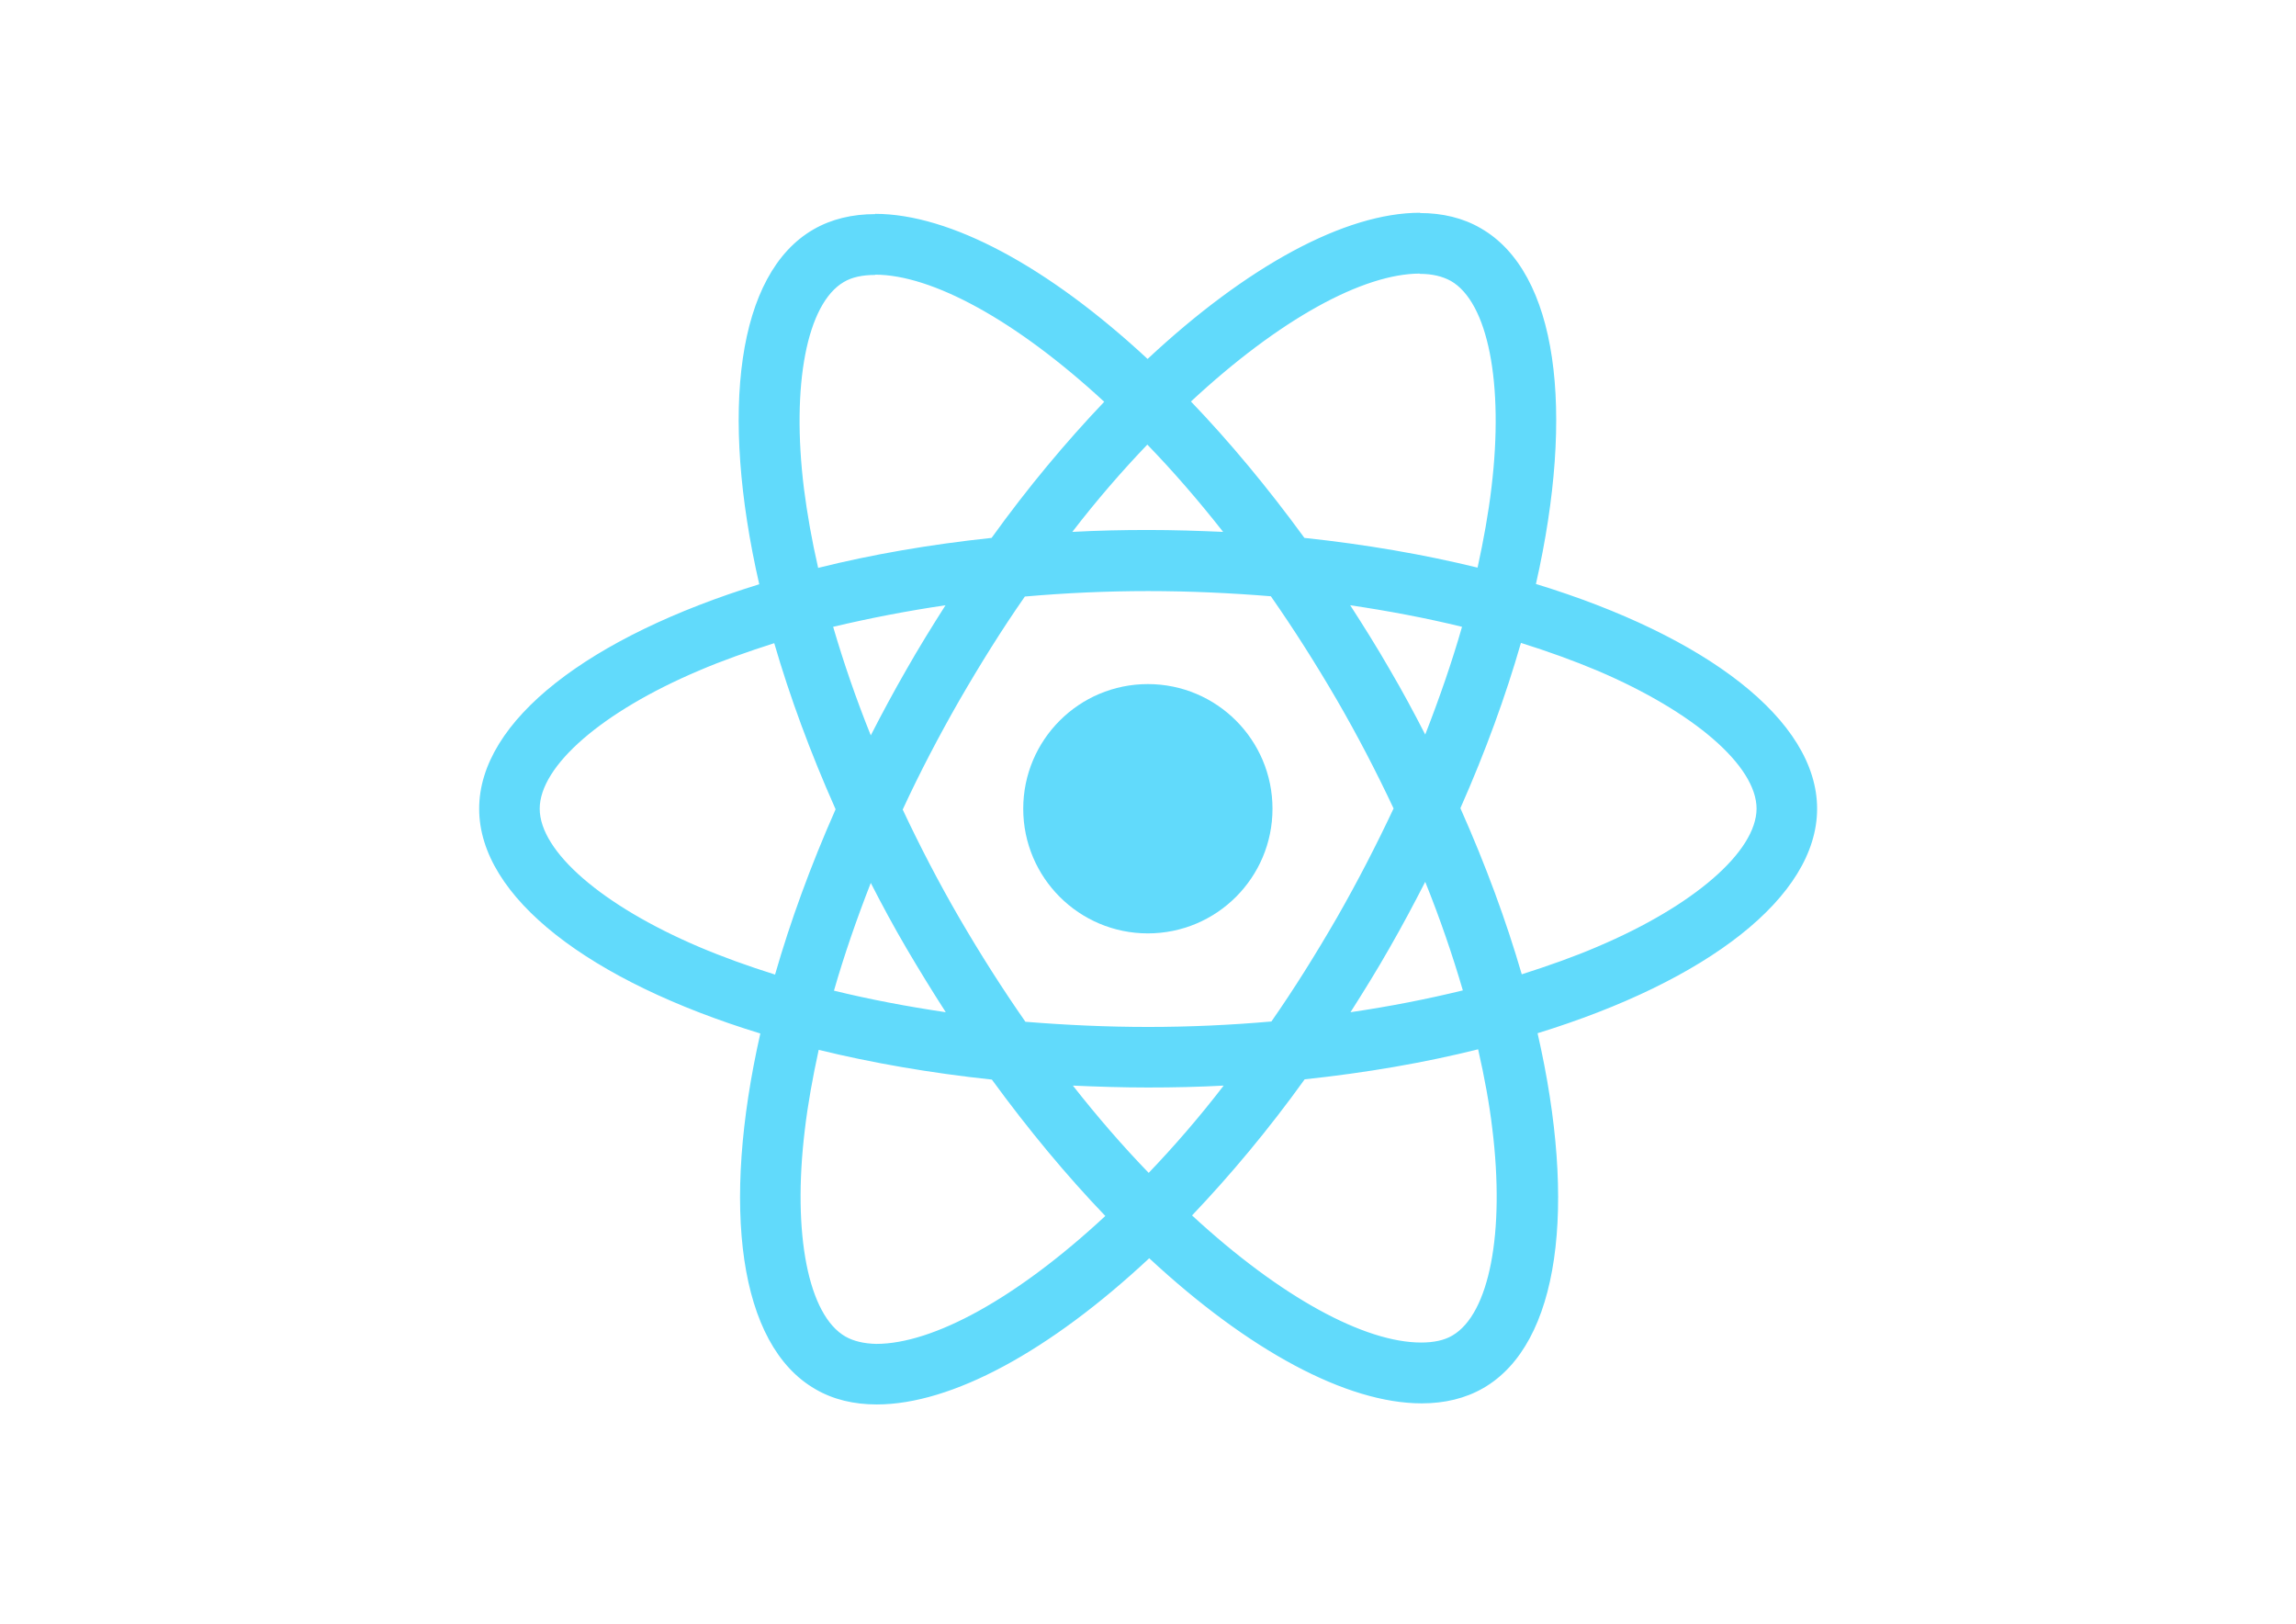
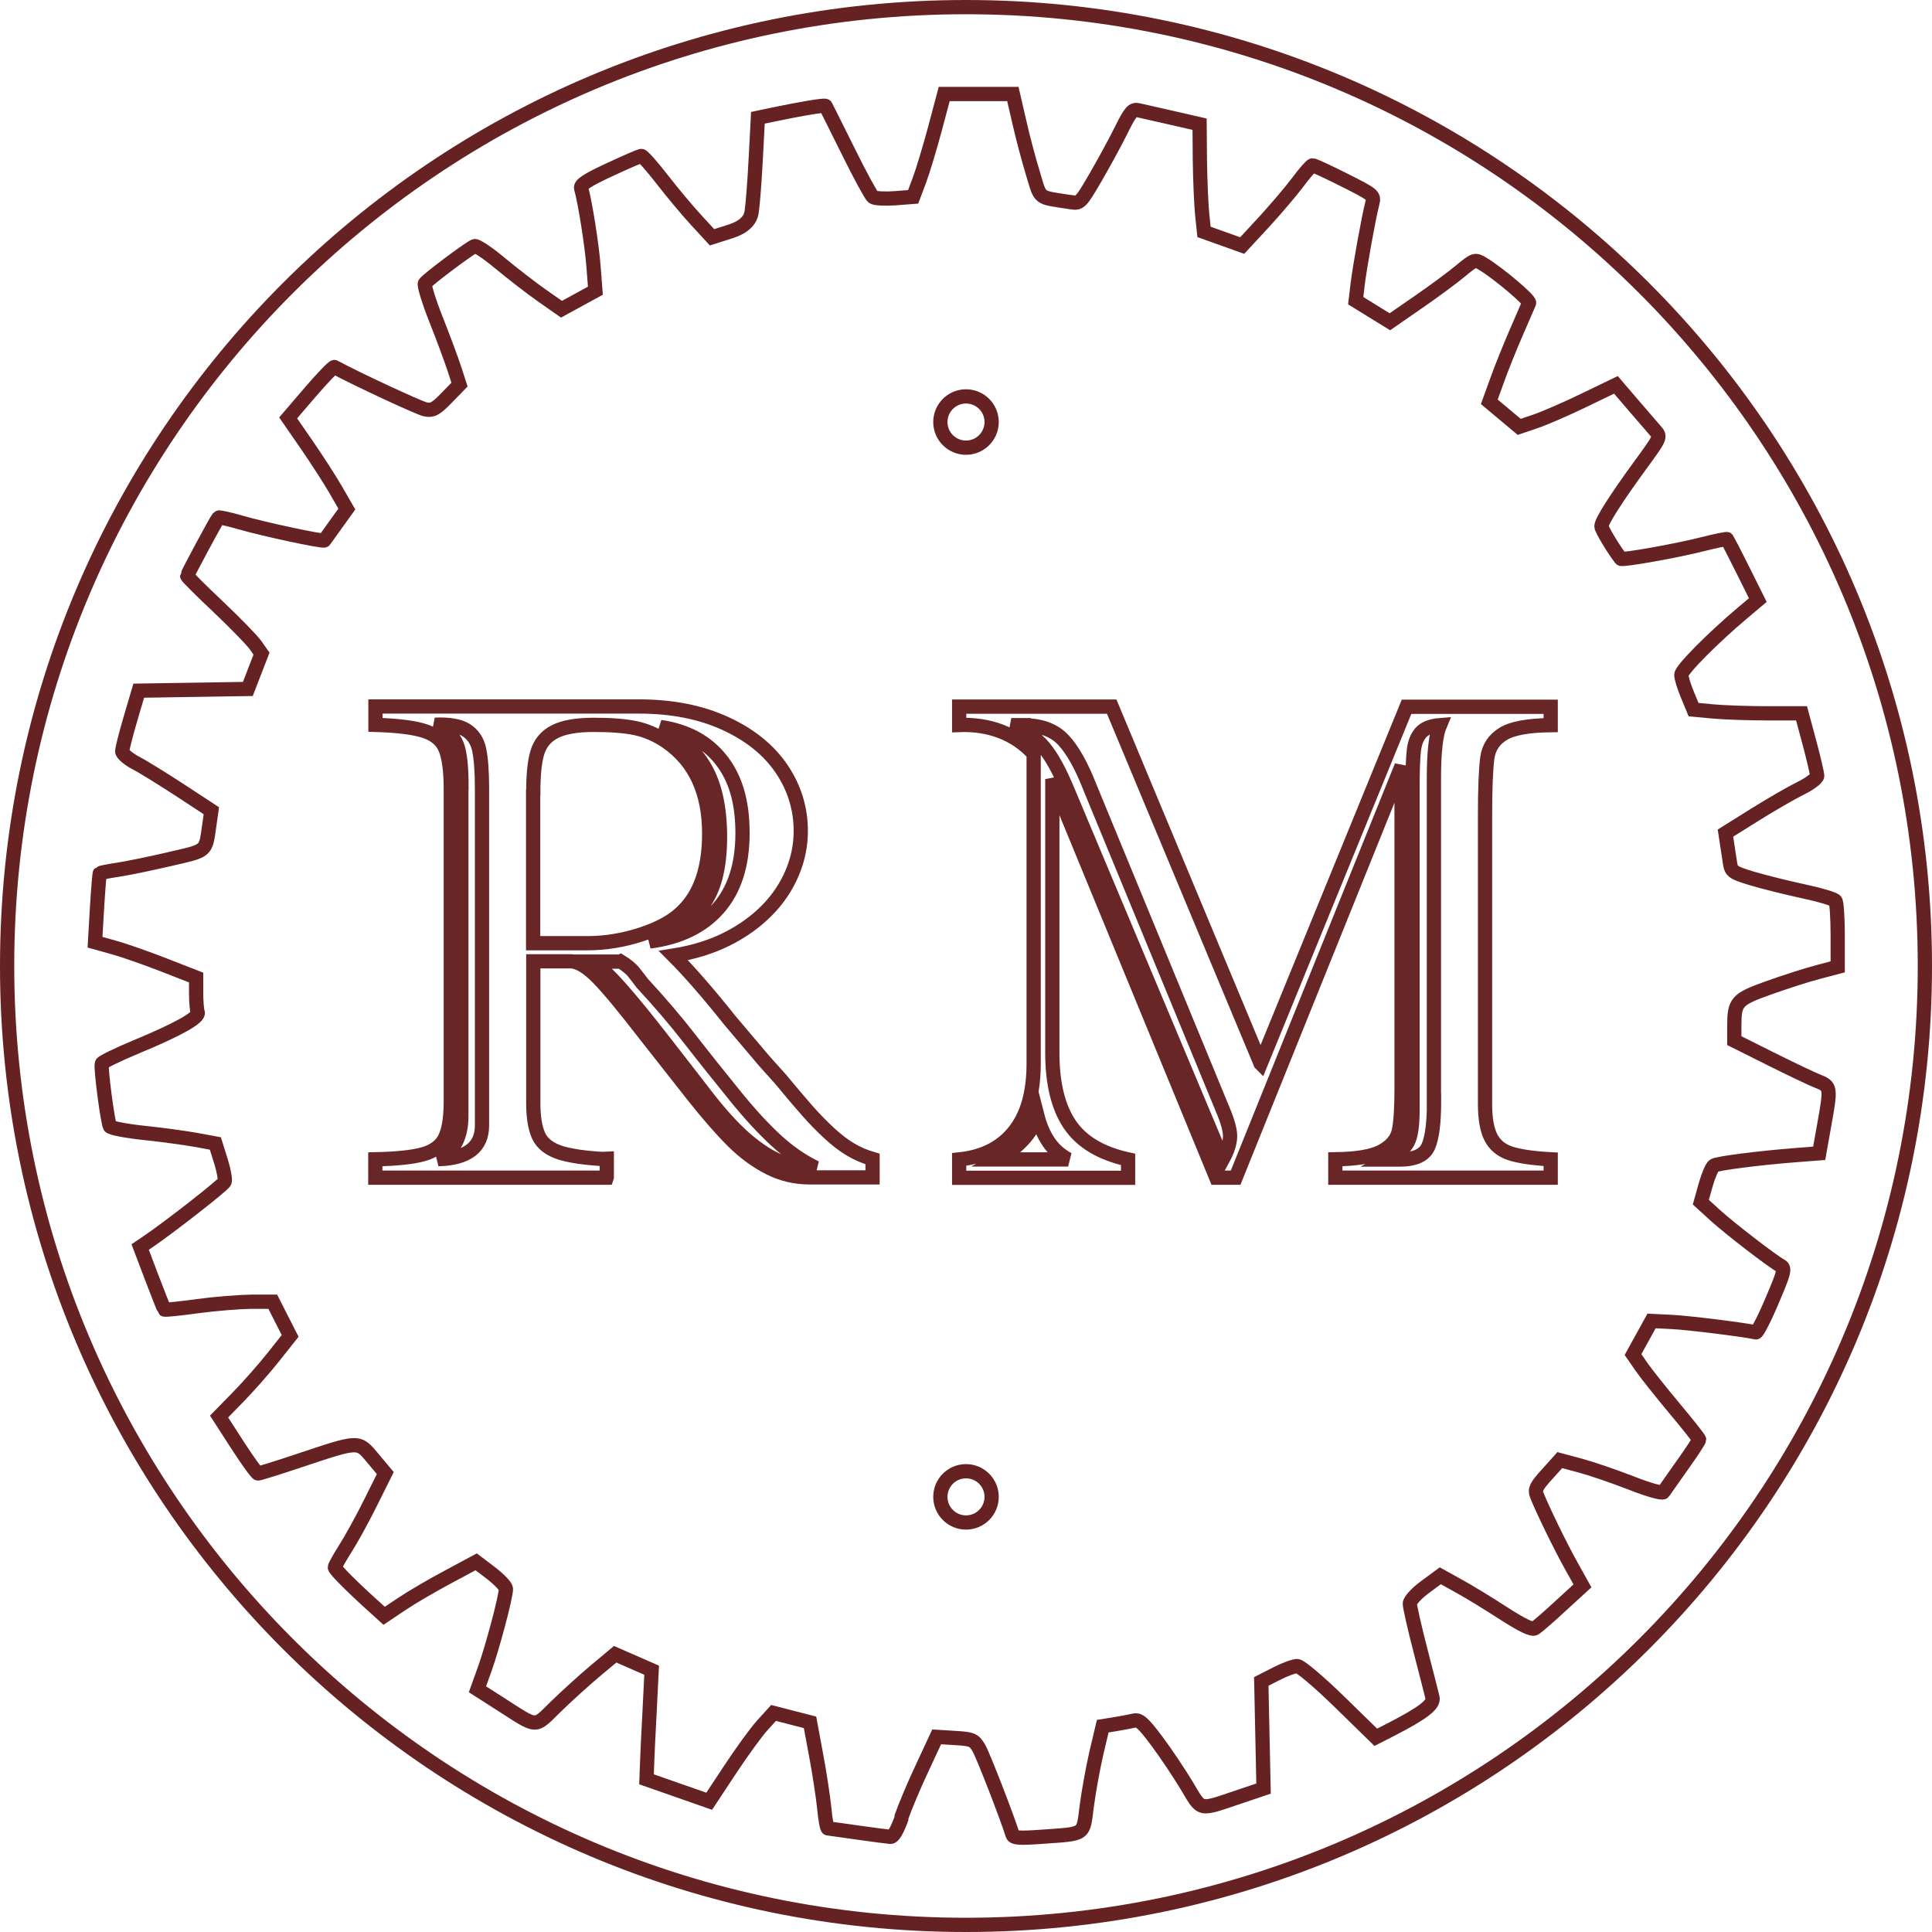
- <svg xmlns="http://www.w3.org/2000/svg" viewBox="0 0 841.9 595.3">
-   <g fill="#61DAFB">
-     <path d="M666.3 296.5c0-32.5-40.7-63.3-103.1-82.4 14.4-63.6 8-114.2-20.2-130.4-6.5-3.8-14.1-5.6-22.4-5.6v22.3c4.6 0 8.3.9 11.4 2.6 13.6 7.8 19.5 37.5 14.9 75.7-1.1 9.4-2.9 19.3-5.1 29.4-19.6-4.8-41-8.5-63.5-10.9-13.5-18.5-27.5-35.3-41.6-50 32.6-30.3 63.2-46.9 84-46.9V78c-27.5 0-63.5 19.6-99.9 53.6-36.4-33.8-72.4-53.2-99.9-53.2v22.3c20.7 0 51.4 16.5 84 46.6-14 14.7-28 31.4-41.3 49.9-22.6 2.4-44 6.1-63.6 11-2.3-10-4-19.7-5.2-29-4.7-38.2 1.1-67.9 14.6-75.8 3-1.8 6.9-2.6 11.5-2.6V78.5c-8.4 0-16 1.8-22.6 5.6-28.1 16.2-34.4 66.7-19.9 130.1-62.2 19.2-102.7 49.9-102.7 82.3 0 32.5 40.7 63.3 103.1 82.4-14.4 63.6-8 114.2 20.2 130.4 6.5 3.8 14.1 5.6 22.5 5.6 27.5 0 63.5-19.6 99.9-53.6 36.4 33.8 72.4 53.2 99.9 53.2 8.4 0 16-1.8 22.6-5.6 28.1-16.2 34.4-66.7 19.9-130.1 62-19.1 102.5-49.9 102.5-82.3zm-130.2-66.7c-3.7 12.9-8.3 26.2-13.5 39.5-4.1-8-8.4-16-13.1-24-4.6-8-9.5-15.8-14.4-23.4 14.2 2.1 27.9 4.7 41 7.9zm-45.8 106.5c-7.8 13.5-15.8 26.3-24.1 38.2-14.9 1.3-30 2-45.2 2-15.1 0-30.2-.7-45-1.9-8.3-11.9-16.4-24.6-24.2-38-7.6-13.1-14.5-26.4-20.8-39.8 6.2-13.4 13.2-26.8 20.7-39.9 7.8-13.5 15.8-26.3 24.1-38.2 14.9-1.3 30-2 45.2-2 15.1 0 30.2.7 45 1.9 8.3 11.9 16.4 24.6 24.2 38 7.6 13.1 14.5 26.4 20.8 39.8-6.3 13.4-13.2 26.8-20.7 39.9zm32.3-13c5.4 13.4 10 26.8 13.8 39.8-13.1 3.2-26.9 5.9-41.2 8 4.9-7.7 9.8-15.6 14.4-23.7 4.6-8 8.9-16.1 13-24.1zM421.2 430c-9.3-9.6-18.6-20.3-27.8-32 9 .4 18.2.7 27.5.7 9.4 0 18.7-.2 27.8-.7-9 11.7-18.3 22.4-27.5 32zm-74.4-58.9c-14.2-2.1-27.9-4.7-41-7.9 3.7-12.9 8.3-26.2 13.5-39.5 4.1 8 8.4 16 13.1 24 4.7 8 9.5 15.8 14.4 23.4zM420.7 163c9.3 9.6 18.6 20.3 27.8 32-9-.4-18.2-.7-27.5-.7-9.4 0-18.7.2-27.8.7 9-11.7 18.3-22.4 27.5-32zm-74 58.9c-4.9 7.7-9.8 15.6-14.4 23.7-4.6 8-8.9 16-13 24-5.4-13.4-10-26.8-13.8-39.8 13.1-3.1 26.9-5.8 41.2-7.9zm-90.5 125.2c-35.4-15.1-58.3-34.9-58.3-50.6 0-15.7 22.9-35.6 58.3-50.6 8.6-3.7 18-7 27.7-10.1 5.7 19.6 13.2 40 22.5 60.9-9.2 20.8-16.6 41.1-22.2 60.6-9.9-3.1-19.3-6.5-28-10.2zM310 490c-13.6-7.8-19.5-37.5-14.9-75.7 1.1-9.4 2.9-19.3 5.1-29.4 19.6 4.8 41 8.5 63.5 10.9 13.5 18.5 27.5 35.3 41.6 50-32.6 30.3-63.2 46.9-84 46.9-4.5-.1-8.3-1-11.3-2.7zm237.2-76.2c4.7 38.2-1.1 67.9-14.6 75.8-3 1.8-6.9 2.6-11.5 2.6-20.7 0-51.4-16.5-84-46.6 14-14.7 28-31.4 41.3-49.9 22.6-2.4 44-6.1 63.6-11 2.3 10.1 4.1 19.8 5.2 29.1zm38.5-66.7c-8.6 3.7-18 7-27.7 10.1-5.7-19.6-13.2-40-22.5-60.9 9.2-20.8 16.6-41.1 22.2-60.6 9.9 3.1 19.3 6.5 28.1 10.2 35.4 15.1 58.3 34.9 58.3 50.6-.1 15.7-23 35.6-58.4 50.6zM320.8 78.4z" />
-     <circle cx="420.9" cy="296.5" r="45.7" />
-     <path d="M520.5 78.1z" />
+ <svg xmlns="http://www.w3.org/2000/svg" id="Layer_1" data-name="Layer 1" viewBox="0 0 135.64 135.64">
+   <defs>
+     <style>
+       .cls-1 {
+         stroke-miterlimit: 4;
+       }
+ 
+       .cls-1, .cls-2, .cls-3 {
+         fill: none;
+         stroke: #622;
+       }
+ 
+       .cls-3 {
+         stroke-miterlimit: 10;
+       }
+ 
+       .cls-4 {
+         opacity: .98;
+       }
+     </style>
+   </defs>
+   <circle class="cls-3" cx="67.82" cy="67.82" r="67.32" />
+   <path class="cls-1" d="M63.26,127.64c.27-.77,.94-2.37,1.5-3.55l1-2.15,1.3,.08c1.19,.07,1.33,.13,1.67,.72,.3,.51,1.97,4.82,2.36,6.07,.07,.23,.48,.26,2.11,.14,3.05-.22,2.83-.07,3.1-2.16,.13-.99,.43-2.66,.67-3.7l.45-1.9,.87-.14c.48-.08,1.07-.19,1.32-.25,.37-.09,.65,.16,1.59,1.41,.63,.84,1.57,2.25,2.11,3.14,1.1,1.83,.79,1.77,3.74,.78l1.66-.56-.08-3.76-.08-3.76,1.06-.54c.58-.3,1.24-.54,1.46-.54s1.48,1.06,2.96,2.5l2.56,2.5,1.04-.53c2.27-1.17,3.06-1.77,2.94-2.26-.06-.25-.44-1.75-.85-3.33-.41-1.58-.74-3.05-.74-3.26s.46-.72,1.07-1.17l1.07-.79,1.26,.7c.7,.38,2.12,1.25,3.17,1.93,1.29,.83,2,1.18,2.2,1.06,.16-.09,.98-.8,1.82-1.58l1.53-1.4-.78-1.4c-.76-1.35-2.06-4.03-2.43-4.98-.15-.38-.02-.64,.72-1.45l.9-1,1.42,.38c.78,.21,2.39,.76,3.57,1.22,1.22,.48,2.21,.76,2.28,.65,.07-.11,.67-.95,1.32-1.88,.66-.92,1.19-1.74,1.19-1.81s-.77-1.05-1.72-2.18c-.94-1.13-1.99-2.44-2.32-2.92l-.6-.87,.65-1.18,.65-1.18,1.41,.07c1.11,.05,4.99,.53,5.92,.73,.09,.02,.61-.98,1.13-2.22,.85-1.98,.92-2.28,.63-2.44-.68-.38-3.61-2.64-4.61-3.55l-1.02-.93,.34-1.21c.19-.67,.45-1.28,.59-1.36,.26-.16,3.06-.52,5.7-.73l1.68-.13,.34-1.91c.49-2.72,.48-2.79-.44-3.15-.43-.17-1.92-.88-3.32-1.58l-2.54-1.27v-.99c0-1.74,.15-1.91,2.42-2.72,1.12-.4,2.67-.9,3.44-1.1l1.4-.37v-2.2c0-1.21-.07-2.31-.16-2.43-.08-.13-1.1-.43-2.27-.68-1.16-.25-2.77-.65-3.57-.89-1.35-.41-1.47-.49-1.56-1.08-.05-.35-.15-.97-.21-1.38l-.11-.73,2.06-1.29c1.13-.71,2.58-1.54,3.22-1.86,.64-.31,1.16-.71,1.16-.87s-.25-1.22-.55-2.35l-.55-2.04h-2.41c-1.32,0-3.03-.06-3.79-.13l-1.38-.13-.43-1.04c-.24-.57-.43-1.2-.43-1.4,0-.36,2.19-2.57,4.29-4.34l1.08-.91-1.05-2.11c-.58-1.16-1.08-2.13-1.11-2.17-.03-.03-.79,.12-1.69,.35-1.79,.46-5.67,1.15-5.76,1.03-.52-.66-1.37-2.08-1.37-2.28,0-.35,1.04-1.98,2.75-4.32,1.41-1.93,1.42-1.95,1.04-2.39-.21-.25-.92-1.07-1.58-1.83l-1.19-1.39-2.24,1.08c-1.23,.6-2.76,1.26-3.4,1.48l-1.15,.39-1.05-.88-1.05-.88,.54-1.49c.29-.82,.9-2.34,1.35-3.37s.85-1.96,.9-2.08c.08-.2-2.13-2.07-3.25-2.75-.54-.32-.58-.31-1.56,.5-.55,.46-1.89,1.45-2.98,2.2l-1.98,1.37-1.2-.74-1.2-.74,.14-1.17c.14-1.18,.76-4.64,1.03-5.68,.14-.54,.06-.6-1.95-1.61-1.15-.58-2.16-1.05-2.25-1.04-.09,0-.56,.54-1.05,1.2-.49,.65-1.57,1.92-2.39,2.81l-1.5,1.62-1.34-.48-1.34-.48-.13-1.25c-.07-.69-.14-2.38-.16-3.78l-.02-2.53-1.92-.44c-1.06-.24-2.13-.48-2.38-.54-.4-.09-.56,.1-1.21,1.41-.41,.83-1.23,2.33-1.81,3.33-1.04,1.78-1.08,1.82-1.74,1.71-2.34-.36-2.07-.15-2.64-2.01-.28-.92-.72-2.56-.96-3.63l-.45-1.95h-2.41s-2.41,0-2.41,0l-.65,2.44c-.36,1.34-.85,2.97-1.09,3.61l-.44,1.17-1.29,.1c-.71,.05-1.4,.01-1.53-.09-.13-.1-.93-1.56-1.76-3.25s-1.55-3.09-1.57-3.14c-.05-.09-1.86,.22-3.8,.63l-.95,.2-.15,2.85c-.08,1.57-.21,3.26-.29,3.77q-.14,.92-1.46,1.35l-1.32,.42-1.14-1.24c-.63-.68-1.7-1.97-2.39-2.86s-1.33-1.61-1.43-1.61-1.11,.44-2.25,.97c-1.57,.73-2.05,1.05-1.98,1.3,.27,.92,.76,4.01,.87,5.5l.13,1.69-1.19,.65-1.19,.65-1.37-.96c-.76-.53-2.07-1.55-2.93-2.26-.86-.72-1.67-1.26-1.8-1.21-.37,.14-3.34,2.37-3.49,2.62-.07,.12,.28,1.26,.79,2.55,.51,1.28,1.08,2.83,1.28,3.44l.36,1.11-.9,.93c-.77,.79-1,.91-1.5,.81-.44-.09-4.87-2.15-6.38-2.97-.07-.04-.83,.75-1.69,1.75l-1.56,1.82,1.3,1.88c.71,1.03,1.64,2.47,2.06,3.2l.76,1.32-.77,1.07c-.42,.59-.79,1.1-.81,1.13-.07,.11-4.27-.79-5.85-1.25-.83-.24-1.54-.4-1.58-.35-.15,.17-2.2,3.99-2.2,4.09,0,.06,.98,1.04,2.18,2.17,1.2,1.14,2.37,2.34,2.61,2.68l.43,.61-.48,1.24-.48,1.24-3.83,.06-3.83,.06-.58,1.97c-.32,1.09-.58,2.11-.58,2.29,0,.17,.44,.55,.98,.83s1.95,1.16,3.13,1.93l2.15,1.41-.14,.98c-.28,1.94-.11,1.79-2.77,2.41-1.33,.31-2.97,.65-3.64,.75s-1.25,.22-1.28,.25-.12,1.13-.2,2.45l-.14,2.39,1.32,.37c.73,.2,2.32,.76,3.55,1.24l2.23,.87v1.08c0,.6,.05,1.21,.11,1.36,.14,.36-1.38,1.21-4.35,2.44-1.27,.53-2.34,1.05-2.38,1.16-.1,.29,.41,4.14,.57,4.41,.08,.12,1.16,.33,2.42,.46s2.89,.36,3.63,.49l1.35,.25,.38,1.21c.21,.66,.33,1.33,.27,1.48-.09,.23-3.9,3.21-5.47,4.27l-.46,.31,.82,2.16c.45,1.19,.85,2.19,.89,2.23,.04,.04,1.09-.07,2.33-.24,1.25-.17,2.94-.3,3.77-.31h1.5s.61,1.2,.61,1.2l.61,1.2-1.15,1.45c-.63,.8-1.75,2.07-2.49,2.83l-1.35,1.38,1.29,2c.71,1.1,1.36,2,1.45,2s1.41-.41,2.93-.92c4.2-1.4,4.09-1.39,5.13-.15l.87,1.04-1.04,2.09c-.57,1.15-1.37,2.6-1.77,3.22-.4,.63-.73,1.22-.73,1.31,0,.16,1.27,1.43,2.82,2.82l.64,.58,1.24-.83c.68-.46,2.14-1.31,3.23-1.89l1.99-1.07,1.04,.79c.57,.44,1.04,.93,1.05,1.1,.02,.5-.95,4.15-1.5,5.67l-.5,1.39,1.58,1.01c2.72,1.74,2.37,1.72,3.94,.19,.76-.74,2-1.86,2.76-2.5l1.39-1.16,1.28,.56,1.28,.56-.15,3.01c-.09,1.66-.17,3.38-.18,3.83l-.03,.82,2.2,.77,2.2,.77,1.48-2.24c.81-1.23,1.83-2.63,2.26-3.1l.78-.86,1.28,.33,1.28,.33,.43,2.32c.24,1.27,.49,2.95,.57,3.72,.07,.77,.19,1.41,.26,1.41,.07,0,1.01,.14,2.1,.29,1.08,.15,2.11,.29,2.28,.3,.21,.01,.48-.45,.81-1.38Z" />
+   <circle class="cls-3" cx="67.82" cy="105.09" r="1.8" />
+   <g class="cls-4">
+     <path class="cls-2" d="M42.59,82.68H26.35v-1.29c1.52-.03,2.64-.15,3.38-.36s1.24-.59,1.51-1.14,.41-1.41,.41-2.58v-21.89c0-1.25-.12-2.18-.35-2.79s-.71-1.04-1.44-1.29-1.89-.4-3.5-.45v-1.29h18.49c2.33,0,4.36,.4,6.11,1.21s3.05,1.88,3.94,3.21,1.32,2.78,1.32,4.32c0,1.02-.2,2-.61,2.96s-.99,1.83-1.76,2.61-1.69,1.45-2.78,2-2.35,.95-3.79,1.18c1.08,1.08,2.41,2.6,3.98,4.57l2.32,2.74,.47,.53c.19,.21,.43,.48,.73,.81,.75,.91,1.38,1.65,1.9,2.24s1.03,1.11,1.54,1.58,1,.85,1.49,1.14,1,.51,1.55,.67v1.29h-4.41c-1,0-1.95-.22-2.84-.67s-1.75-1.07-2.57-1.89-1.75-1.88-2.8-3.21l-3.28-4.17c-1.52-1.97-2.64-3.33-3.39-4.09s-1.39-1.14-1.93-1.14h-2.6v9.94c0,.98,.12,1.76,.38,2.32s.8,.97,1.64,1.22c.45,.12,1.01,.23,1.66,.3s1.15,.11,1.48,.09v1.29Zm-10.2-27.45v23.13c0,1.47-.54,2.48-1.62,3.02,2.05-.05,3.07-.84,3.07-2.37v-23.65c0-1.2-.07-2.11-.2-2.73s-.44-1.07-.91-1.37-1.21-.42-2.19-.38c.81,.36,1.32,.83,1.54,1.42s.32,1.56,.32,2.92Zm5.04,.42v10.57h3.8c1.28,0,2.55-.21,3.8-.62s2.2-.93,2.84-1.56c1.28-1.2,1.92-3.04,1.92-5.51,0-2.92-.99-5.07-2.98-6.45-.7-.48-1.44-.8-2.2-.96s-1.74-.23-2.93-.23-2.11,.16-2.73,.48-1.02,.8-1.22,1.45-.29,1.59-.29,2.82Zm6.12,11.86h-1.92c.56,.42,1.21,1.05,1.96,1.9s1.68,1.98,2.8,3.42,2.26,2.9,3.4,4.38c1.05,1.33,2.02,2.35,2.91,3.06s1.68,1.17,2.37,1.37,1.42,.32,2.2,.35c-.97-.47-1.9-1.11-2.79-1.93s-1.85-1.86-2.87-3.12-2.08-2.58-3.16-3.97-2.21-2.7-3.36-3.94c-.16-.22-.35-.46-.57-.74s-.54-.54-.95-.79Zm2.06-1.41c2.09-.27,3.7-1.05,4.83-2.34s1.69-3.05,1.69-5.27-.5-3.87-1.5-5.14-2.42-2.04-4.27-2.31c1.41,.72,2.46,1.68,3.15,2.89s1.04,2.82,1.04,4.84c0,2.12-.41,3.72-1.23,4.78s-2.06,1.91-3.71,2.55Z" />
+     <path class="cls-2" d="M88.51,74.67l10.24-25.05h10.12v1.29c-1.58,.02-2.69,.22-3.33,.61s-1.02,.95-1.12,1.69-.16,2.09-.16,4.05v20.25c0,1.03,.14,1.81,.41,2.34s.71,.9,1.32,1.11,1.57,.36,2.88,.43v1.29h-15.12v-1.29c1.5-.02,2.59-.2,3.26-.56s1.07-.84,1.2-1.44,.19-1.6,.19-2.99v-22.62l-11.65,28.9h-1.36l-11.51-27.98v19.2c0,2.16,.41,3.84,1.23,5.05s2.18,2.03,4.09,2.45v1.29h-11.86v-1.29c1.67-.17,2.96-.82,3.87-1.96s1.36-2.72,1.36-4.77v-21.75c-.64-.7-1.41-1.23-2.3-1.57s-1.87-.49-2.93-.45v-1.29h10.71l10.45,25.05Zm-18.47,6.73h4.95c-.56-.3-1.02-.71-1.37-1.23s-.61-1.14-.79-1.84c-.22,.64-.56,1.21-1.02,1.7s-1.05,.95-1.77,1.37Zm1.83-30.49h-.87c.97,.38,1.73,.89,2.29,1.56s1.12,1.7,1.7,3.11l10.85,25.83c.34-.62,.52-1.17,.52-1.64,0-.44-.17-1.06-.52-1.88l-9.33-22.64c-.58-1.48-1.19-2.58-1.84-3.28s-1.58-1.05-2.8-1.05Zm28.8,26.37v-22.62c0-1.84,.14-3.09,.42-3.75-.62,.05-1.07,.22-1.34,.53s-.43,.73-.49,1.27-.09,1.4-.09,2.59v22.59c0,1.12-.11,1.89-.34,2.31s-.69,.82-1.39,1.21h.82c1.08,0,1.75-.31,2.02-.93s.4-1.68,.4-3.2Z" />
  </g>
+   <circle class="cls-3" cx="67.82" cy="29.63" r="1.8" />
</svg>
